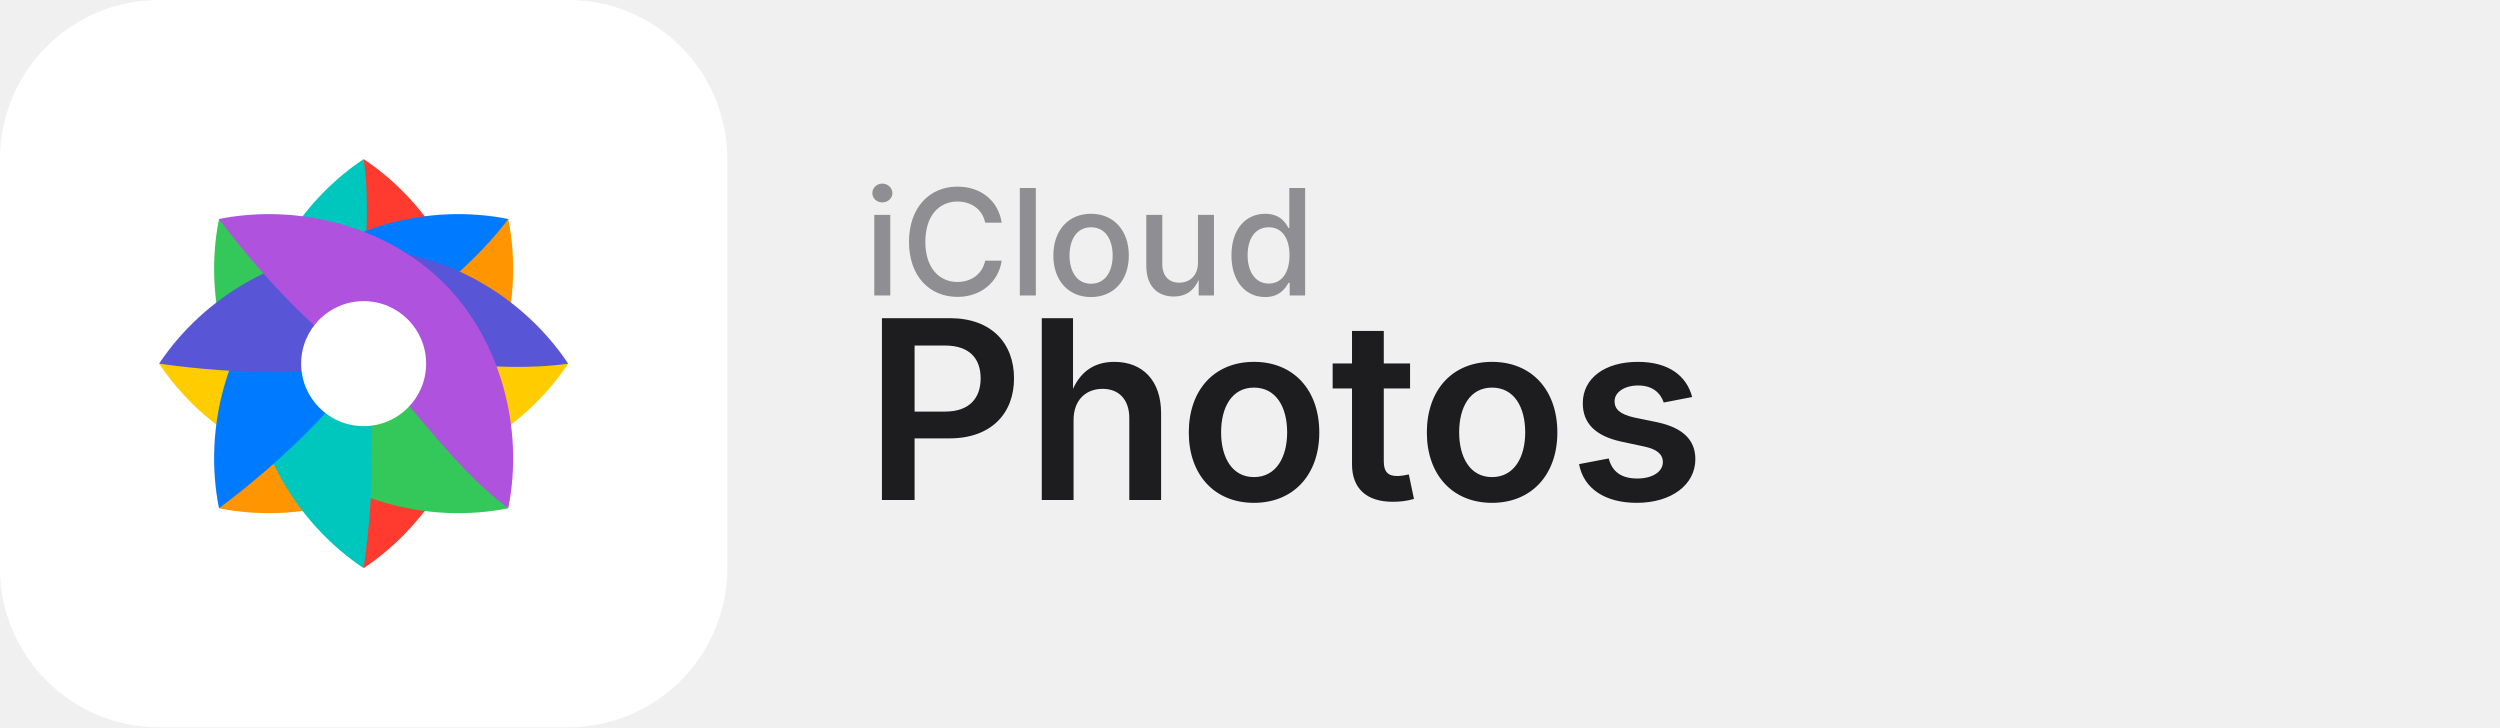
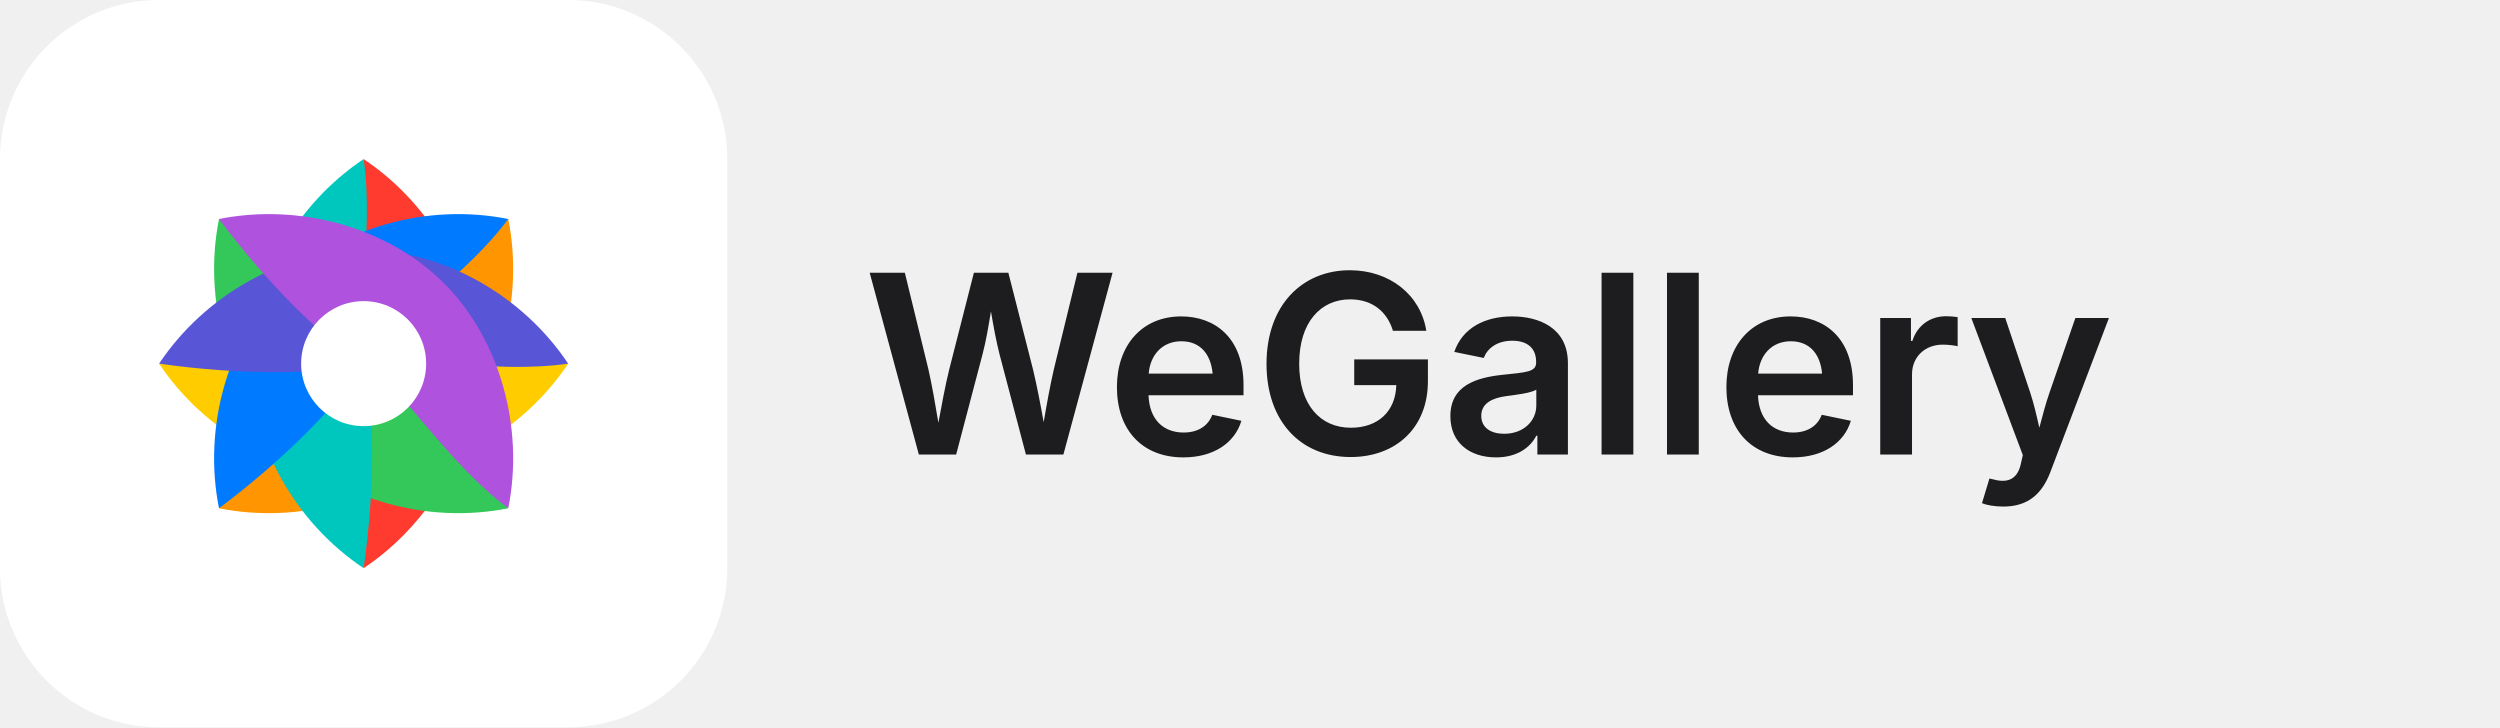
- <svg xmlns="http://www.w3.org/2000/svg" viewBox="0 0 220 64" role="img" aria-label="iCloud Photos">
+ <svg xmlns="http://www.w3.org/2000/svg" viewBox="0 0 220 64" role="img" aria-label="WeGallery">
  <rect width="64" height="64" rx="14" fill="#ffffff" />
  <g transform="translate(32 32)">
    <path fill="#ff3b30" d="M0-18c6 4 10 11 10 18s-4 14-10 18c-1-7 1-14 0-18s-1-11 0-18z" />
    <path fill="#ff9500" d="M0-18c6 4 10 11 10 18s-4 14-10 18c-1-7 1-14 0-18s-1-11 0-18z" transform="rotate(45)" />
    <path fill="#ffcc00" d="M0-18c6 4 10 11 10 18s-4 14-10 18c-1-7 1-14 0-18s-1-11 0-18z" transform="rotate(90)" />
    <path fill="#34c759" d="M0-18c6 4 10 11 10 18s-4 14-10 18c-1-7 1-14 0-18s-1-11 0-18z" transform="rotate(135)" />
    <path fill="#00c7be" d="M0-18c6 4 10 11 10 18s-4 14-10 18c-1-7 1-14 0-18s-1-11 0-18z" transform="rotate(180)" />
    <path fill="#007aff" d="M0-18c6 4 10 11 10 18s-4 14-10 18c-1-7 1-14 0-18s-1-11 0-18z" transform="rotate(225)" />
    <path fill="#5856d6" d="M0-18c6 4 10 11 10 18s-4 14-10 18c-1-7 1-14 0-18s-1-11 0-18z" transform="rotate(270)" />
    <path fill="#af52de" d="M0-18c6 4 10 11 10 18s-4 14-10 18c-1-7 1-14 0-18s-1-11 0-18z" transform="rotate(315)" />
    <circle r="5.5" fill="#ffffff" />
  </g>
-   <text x="76" y="26" font-family="'Be Vietnam Pro', -apple-system, BlinkMacSystemFont, sans-serif" font-size="13" font-weight="500" fill="#8e8e93">iCloud</text>
-   <text x="76" y="44" font-family="'Be Vietnam Pro', -apple-system, BlinkMacSystemFont, sans-serif" font-size="22" font-weight="600" fill="#1d1d1f">Photos</text>
+   <text x="76" y="40" font-family="'Be Vietnam Pro', -apple-system, BlinkMacSystemFont, sans-serif" font-size="22" font-weight="600" fill="#1d1d1f">WeGallery</text>
</svg>
